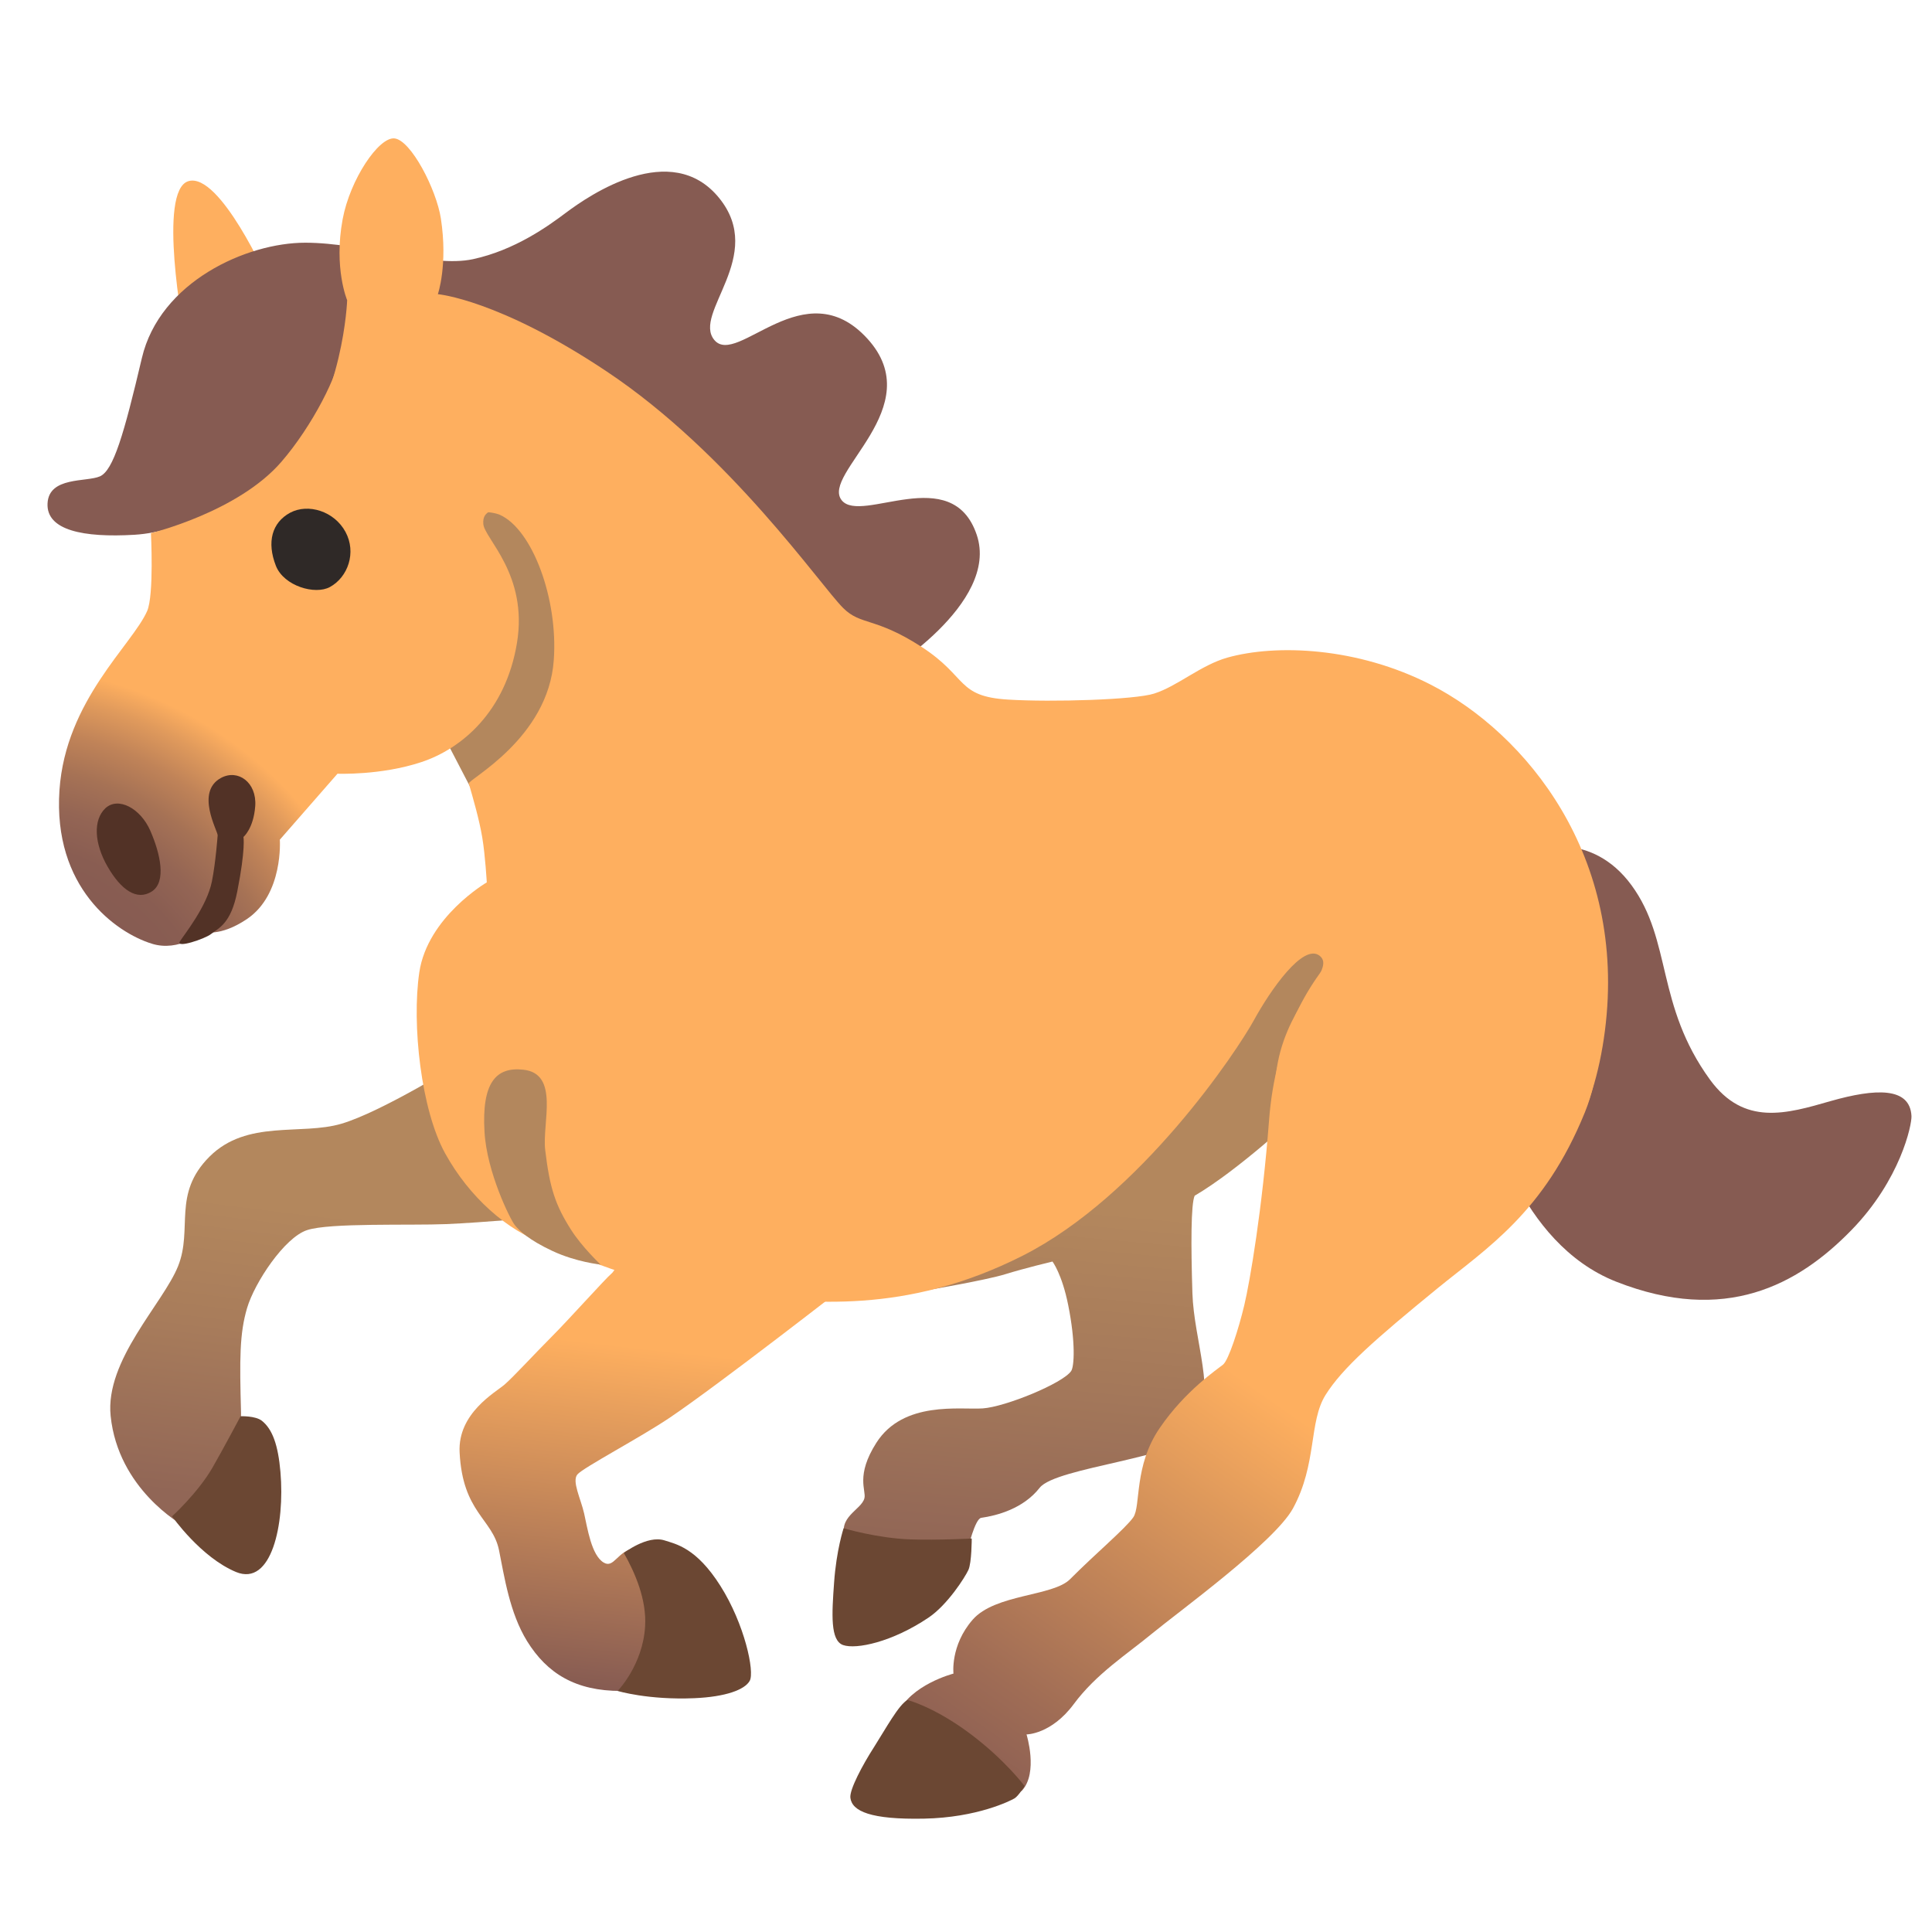
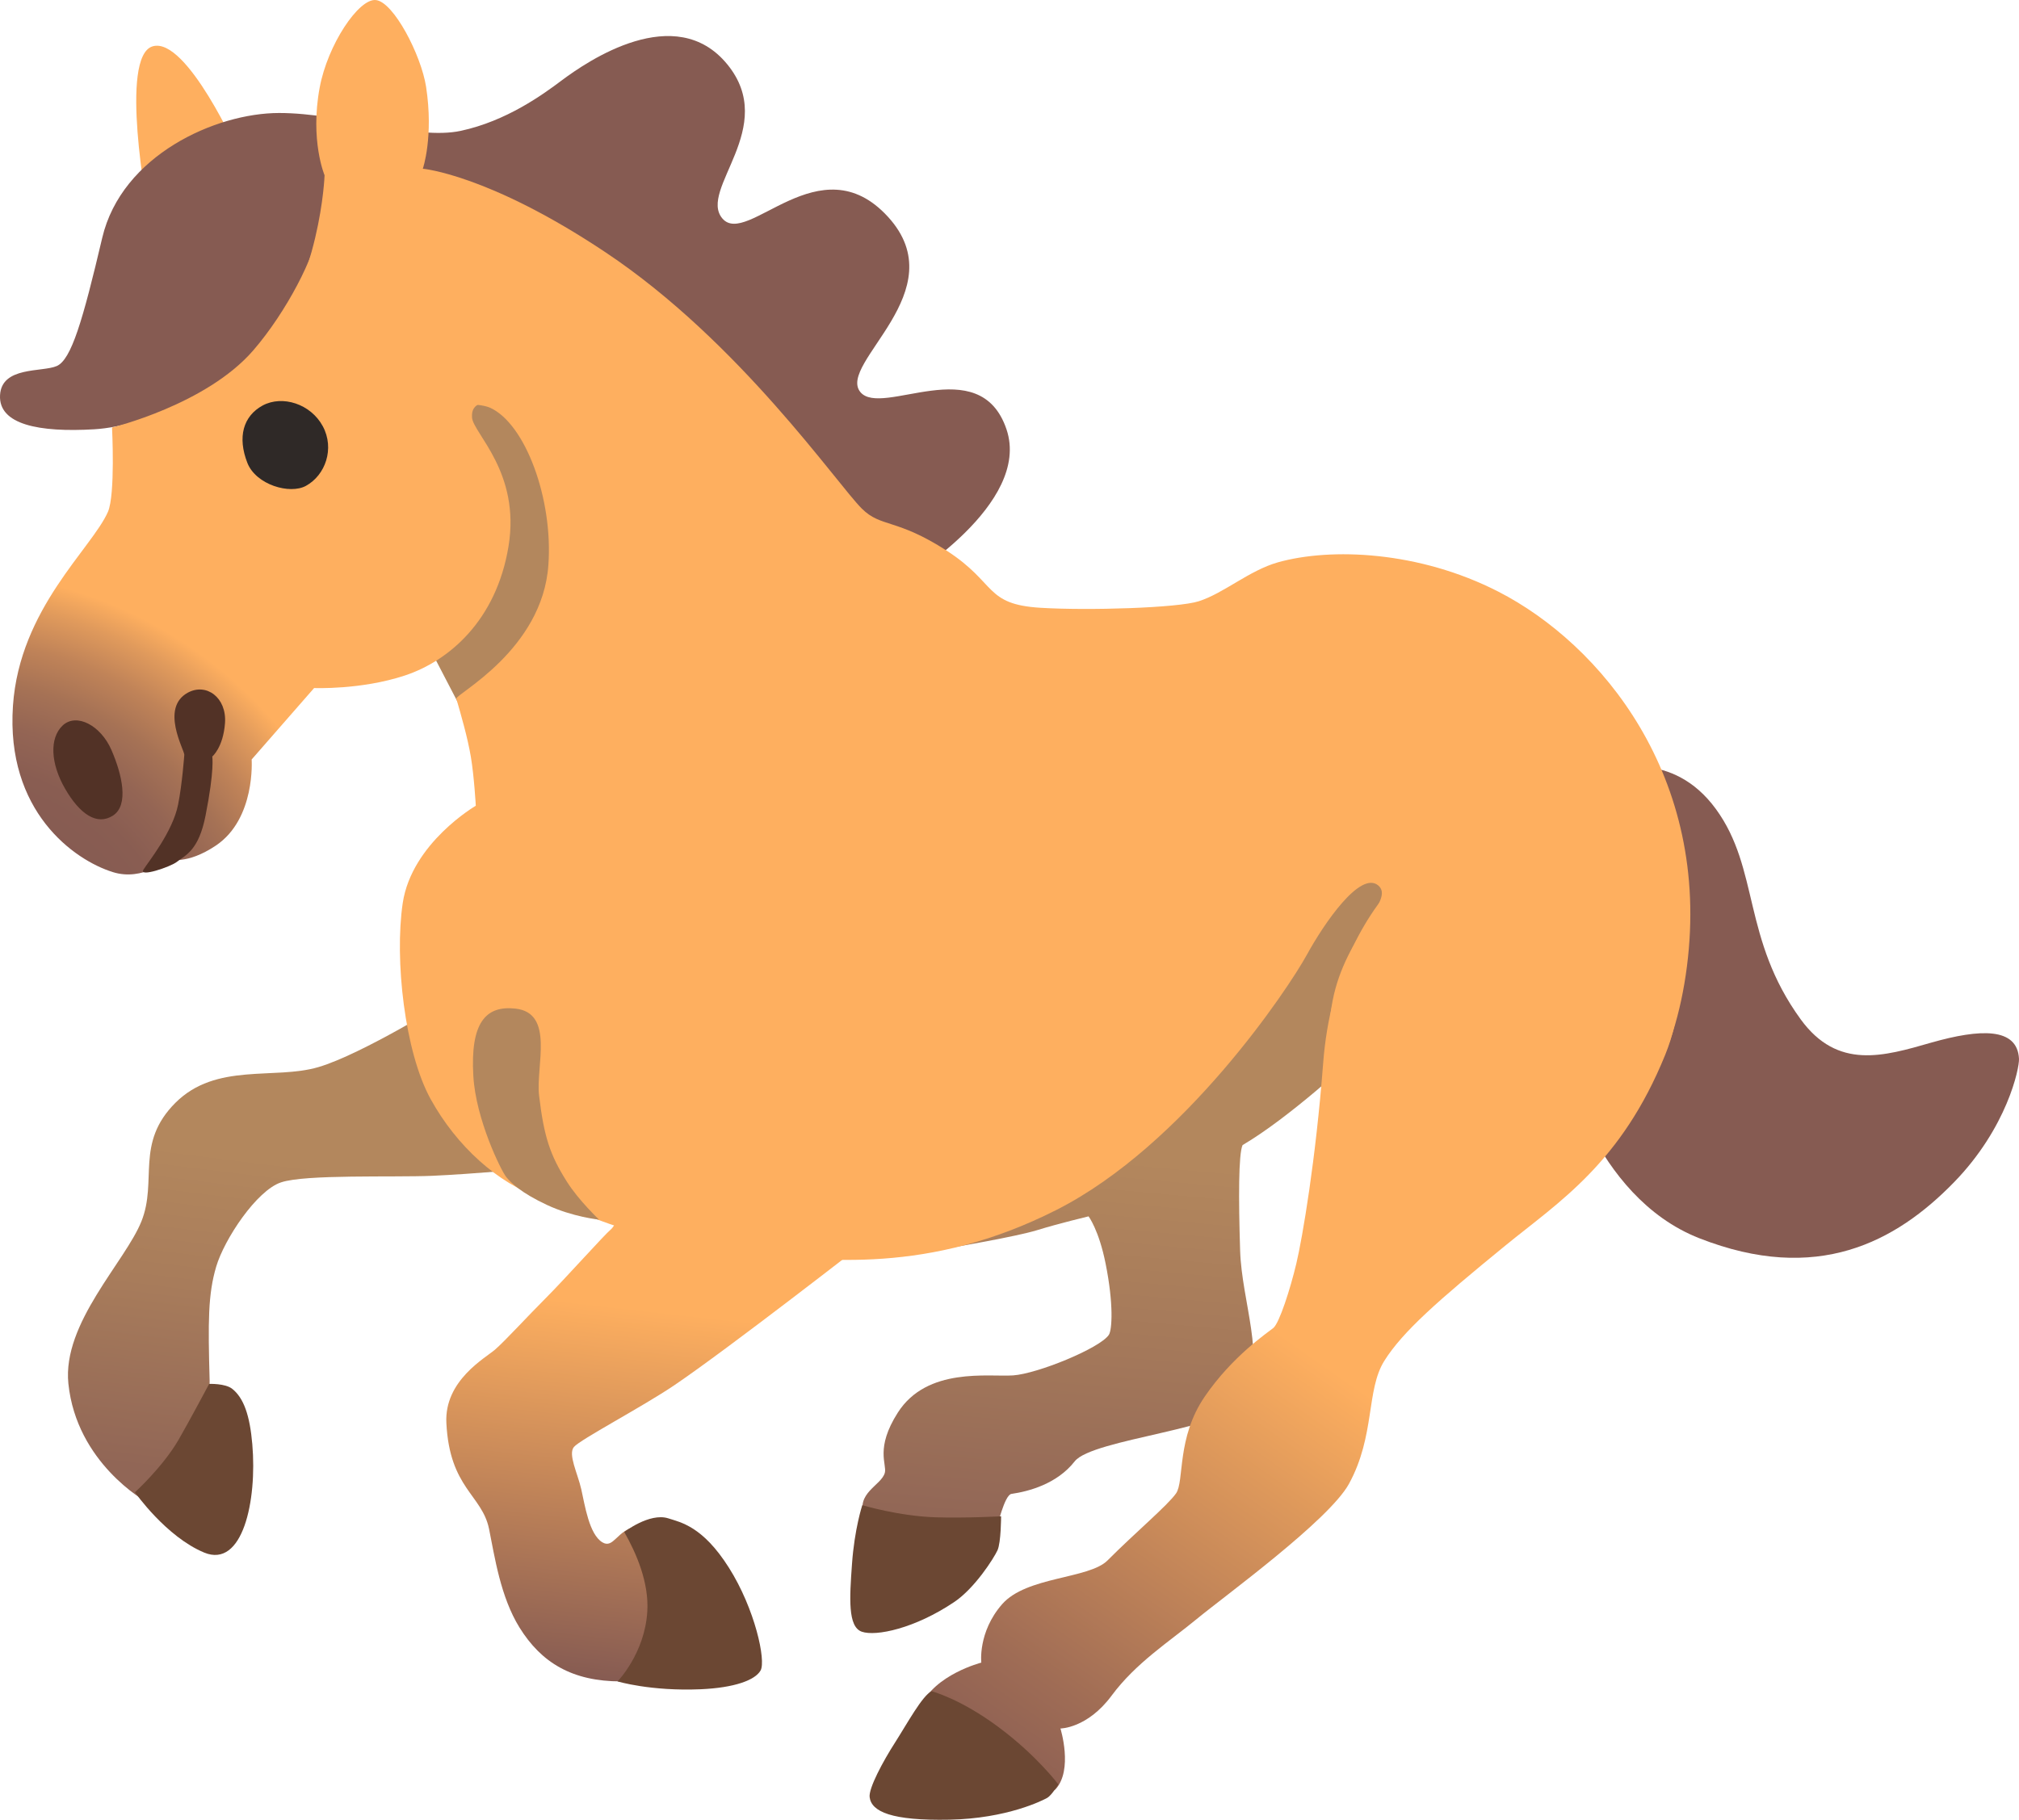
- <svg xmlns="http://www.w3.org/2000/svg" version="1.1" id="Layer_2" x="0px" y="0px" viewBox="0 0 128 128" style="enable-background:new 0 0 128 128;" xml:space="preserve">
-   <path style="fill:#FEAF5F;" d="M17.75,18.55c0,0-3.18-7.15-5.26-6.55s-0.3,10.03-0.3,10.03L17.75,18.55z" />
-   <path style="fill:#865B52;" d="M101.65,56.28c0,0,3.77-1.29,6.45,2.38c2.68,3.67,1.6,7.93,5.19,12.87c2.26,3.1,5.07,2.26,7.99,1.42  c2.99-0.85,5.26-0.94,5.36,0.99c0.03,0.58-0.73,4.22-3.97,7.55c-3.57,3.67-8.39,6.25-15.58,3.43c-6.58-2.58-8.42-11.17-8.42-11.17  L101.65,56.28z" />
-   <path style="fill:#865B52;" d="M58.46,44.66c0,0,7.8-4.65,6.25-9.23c-1.64-4.85-7.64-0.69-8.94-2.28  c-1.43-1.76,5.86-6.16,1.69-10.72s-8.61,1.9-10.13,0.1c-1.49-1.77,3.47-5.56,0.3-9.43s-8.54-0.2-10.13,0.99  c-1.17,0.88-3.38,2.48-6.16,3.08c-2.78,0.6-7.25-1.09-11.12-1.09s-9.63,2.58-10.82,7.64s-1.89,7.45-2.78,7.84s-3.38,0-3.47,1.79  s2.38,2.28,5.76,2.08s8.14-2.58,10.13-5.06s3.67-6.25,3.67-6.25L58.46,44.66z" />
-   <linearGradient id="SVGID_1_" gradientUnits="userSpaceOnUse" x1="23.86" y1="70.782" x2="19.916" y2="102.334">
-     <stop offset="0.306" style="stop-color:#B3875D" />
-     <stop offset="0.567" style="stop-color:#A87C5B" />
-     <stop offset="0.926" style="stop-color:#916656" />
+ <svg xmlns="http://www.w3.org/2000/svg" version="1.1" id="Layer_2" x="0px" y="0px" viewBox="0 0 400 360.598" xml:space="preserve" width="400" height="360.598">
+   <defs id="defs125" />
+   <path style="fill:#feaf5f;stroke-width:3.239" d="m 47.298,30.391 c 0,0 -10.3,-23.159 -17.037,-21.216 -6.737,1.943 -0.972,32.488 -0.972,32.488 z" id="path43" />
+   <path style="fill:#865b52;stroke-width:3.239" d="m 319.054,152.6 c 0,0 12.211,-4.178 20.892,7.709 8.681,11.887 5.182,25.686 16.811,41.686 7.32,10.041 16.422,7.32 25.88,4.599 9.685,-2.753 17.037,-3.045 17.361,3.207 0.097,1.879 -2.365,13.669 -12.859,24.455 -11.563,11.887 -27.176,20.244 -50.464,11.11 -21.313,-8.357 -27.273,-36.18 -27.273,-36.18 z" id="path45" />
+   <path style="fill:#865b52;stroke-width:3.239" d="m 179.159,114.962 c 0,0 25.265,-15.062 20.244,-29.896 -5.312,-15.709 -24.746,-2.235 -28.957,-7.385 -4.632,-5.701 18.981,-19.953 5.474,-34.723 -13.507,-14.77 -27.888,6.154 -32.812,0.324 -4.826,-5.733 11.239,-18.009 0.972,-30.544 -10.268,-12.535 -27.661,-0.648 -32.812,3.207 -3.79,2.85 -10.948,8.033 -19.953,9.976 -9.005,1.943 -23.483,-3.531 -36.018,-3.531 -12.535,0 -31.192,8.357 -35.046,24.746 -3.854,16.39 -6.122,24.131 -9.005,25.394 -2.883,1.263 -10.948,0 -11.239,5.798 -0.292,5.798 7.709,7.385 18.657,6.737 10.948,-0.648 26.366,-8.357 32.812,-16.39 6.446,-8.033 11.887,-20.244 11.887,-20.244 z" id="path47" />
+   <linearGradient id="SVGID_1_" gradientUnits="userSpaceOnUse" x1="23.86" y1="70.782" x2="19.916" y2="102.334" gradientTransform="matrix(3.239044,0,0,3.239044,-10.19527,-29.69366)">
+     <stop offset="0.306" style="stop-color:#B3875D" id="stop49" />
+     <stop offset="0.567" style="stop-color:#A87C5B" id="stop51" />
+     <stop offset="0.926" style="stop-color:#916656" id="stop53" />
  </linearGradient>
-   <path style="fill:url(#SVGID_1_);" d="M30.56,70.38c0,0-5.26,3.28-7.94,4.07c-2.68,0.79-6.25-0.3-8.74,2.18  c-2.48,2.48-1.09,4.77-2.08,7.25c-0.99,2.48-4.85,6.23-4.47,9.93c0.5,4.86,4.72,7.2,4.72,7.2s4.02-3.82,3.92-7.4s-0.1-5.26,0.4-6.95  s2.48-4.67,3.97-5.16c1.49-0.5,6.85-0.3,9.23-0.4s6.85-0.5,6.85-0.5L30.56,70.38z" />
-   <linearGradient id="SVGID_2_" gradientUnits="userSpaceOnUse" x1="76.399" y1="58.587" x2="72.263" y2="104.09">
-     <stop offset="0.476" style="stop-color:#B3875D" />
-     <stop offset="0.735" style="stop-color:#A4785A" />
-     <stop offset="0.985" style="stop-color:#916656" />
+   <path style="fill:url(#SVGID_1_);stroke-width:3.239" d="m 88.79,198.27 c 0,0 -17.037,10.624 -25.718,13.183 -8.681,2.559 -20.244,-0.972 -28.309,7.061 -8.033,8.033 -3.531,15.45 -6.737,23.483 -3.207,8.033 -15.709,20.179 -14.479,32.164 1.62,15.742 15.288,23.321 15.288,23.321 0,0 13.021,-12.373 12.697,-23.969 -0.324,-11.596 -0.324,-17.037 1.296,-22.511 1.62,-5.474 8.033,-15.126 12.859,-16.713 4.826,-1.62 22.187,-0.972 29.896,-1.296 7.709,-0.324 22.187,-1.62 22.187,-1.62 z" id="path56" />
+   <linearGradient id="SVGID_2_" gradientUnits="userSpaceOnUse" x1="76.399" y1="58.587" x2="72.263" y2="104.09" gradientTransform="matrix(3.239044,0,0,3.239044,-10.19527,-29.69366)">
+     <stop offset="0.476" style="stop-color:#B3875D" id="stop58" />
+     <stop offset="0.735" style="stop-color:#A4785A" id="stop60" />
+     <stop offset="0.985" style="stop-color:#916656" id="stop62" />
  </linearGradient>
-   <path style="fill:url(#SVGID_2_);" d="M87.05,59.56L62.63,80.8l-1.27,4.69c0,0,3.95-0.67,5.24-1.07c1.29-0.4,3.13-0.84,3.13-0.84  s0.63,0.83,1.04,2.88c0.5,2.48,0.4,4.07,0.2,4.37c-0.55,0.82-4.37,2.38-5.86,2.48s-5.26-0.53-7.05,2.28  c-1.39,2.18-0.66,3.15-0.79,3.67c-0.2,0.79-1.84,1.24-1.24,2.73s8.09,0.65,8.09,0.65s0.47-2.02,0.89-2.08  c1.04-0.15,2.78-0.6,3.87-1.99s9.53-1.99,10.42-3.77c1.29-2.58-0.2-5.96-0.3-9.13s-0.1-5.91,0.15-6.45c2.88-1.69,6.7-5.26,6.7-5.26  l6.85-12.01L87.05,59.56z" />
-   <polygon style="fill:#B3875D;" points="28.97,47.94 31.73,53.25 45.16,42.58 32.84,31.96 27.48,40.99 " />
-   <path style="fill:#FEAF5F;" d="M31.06,51.91c0.3,1.04,0.69,2.38,0.89,3.57c0.2,1.19,0.3,2.98,0.3,2.98s-3.92,2.28-4.47,5.96  c-0.51,3.45,0.12,9.11,1.71,11.99c1.59,2.88,4.1,5.14,6.7,6.03c2.82,0.97,6.24,2.85,12.81,3.43c4.57,0.4,10.92,1.29,18.76-2.68  c7.84-3.97,14.22-13.6,15.31-15.59s3.28-5.16,4.37-4.27c1.09,0.89-1.99,2.98-2.78,7.05c-0.79,4.07,0.26,8.97,6.06,10.72  c6.16,1.86,14.12-1.19,15.61-12.81s-5.29-19.73-11.54-22.93c-4.86-2.49-10.24-2.7-13.48-1.79c-1.76,0.5-3.3,1.89-4.84,2.38  c-1.26,0.41-6.75,0.58-9.68,0.4c-3.43-0.21-2.66-1.5-5.73-3.49c-3.08-1.99-4.02-1.41-5.19-2.57c-1.51-1.49-7.48-10.22-15.69-15.69  c-7.15-4.77-11.17-5.11-11.17-5.11s0.67-1.94,0.2-5.01c-0.3-1.94-1.99-5.21-3.08-5.31c-1.04-0.1-2.94,2.72-3.43,5.36  c-0.6,3.23,0.3,5.36,0.3,5.36s-0.22,6.55-3.95,11.02s11.91,2.23,14.07,3.2c2.16,0.97,3.86,5.58,3.57,9.61  C36.34,48.93,30.98,51.65,31.06,51.91z" />
-   <linearGradient id="SVGID_3_" gradientUnits="userSpaceOnUse" x1="41.299" y1="112.112" x2="45.998" y2="70.491">
-     <stop offset="0" style="stop-color:#865B52" />
-     <stop offset="0.545" style="stop-color:#FEAF5F" />
+   <path style="fill:url(#SVGID_2_);stroke-width:3.239" d="m 271.764,163.224 -79.097,68.797 -4.114,15.191 c 0,0 12.794,-2.17 16.973,-3.466 4.178,-1.296 10.138,-2.721 10.138,-2.721 0,0 2.041,2.688 3.369,9.328 1.62,8.033 1.296,13.183 0.648,14.155 -1.781,2.656 -14.155,7.709 -18.981,8.033 -4.826,0.324 -17.037,-1.717 -22.835,7.385 -4.502,7.061 -2.138,10.203 -2.559,11.887 -0.648,2.559 -5.96,4.016 -4.016,8.843 1.943,4.826 26.204,2.105 26.204,2.105 0,0 1.522,-6.543 2.883,-6.737 3.369,-0.486 9.005,-1.943 12.535,-6.446 3.531,-4.502 30.868,-6.446 33.751,-12.211 4.178,-8.357 -0.648,-19.305 -0.972,-29.572 -0.324,-10.268 -0.324,-19.143 0.486,-20.892 9.328,-5.474 21.702,-17.037 21.702,-17.037 l 22.187,-38.901 z" id="path65" />
+   <polygon style="fill:#b3875d" points="32.84,31.96 27.48,40.99 28.97,47.94 31.73,53.25 45.16,42.58 " id="polygon67" transform="matrix(3.239044,0,0,3.239044,-10.19527,-29.69366)" />
+   <path style="fill:#feaf5f;stroke-width:3.239" d="m 90.409,138.445 c 0.972,3.369 2.235,7.709 2.883,11.563 0.648,3.854 0.972,9.652 0.972,9.652 0,0 -12.697,7.385 -14.479,19.305 -1.652,11.175 0.389,29.508 5.539,38.836 5.15,9.328 13.28,16.649 21.702,19.531 9.134,3.142 20.212,9.231 41.492,11.11 14.802,1.296 35.37,4.178 60.764,-8.681 25.394,-12.859 46.059,-44.051 49.59,-50.497 3.531,-6.446 10.624,-16.713 14.155,-13.831 3.531,2.883 -6.446,9.652 -9.005,22.835 -2.559,13.183 0.842,29.054 19.629,34.723 19.953,6.025 45.735,-3.854 50.561,-41.492 4.826,-37.638 -17.135,-63.906 -37.379,-74.271 -15.742,-8.065 -33.168,-8.745 -43.662,-5.798 -5.701,1.62 -10.689,6.122 -15.677,7.709 -4.081,1.328 -21.864,1.879 -31.354,1.296 -11.11,-0.68 -8.616,-4.859 -18.56,-11.304 -9.976,-6.446 -13.021,-4.567 -16.811,-8.324 -4.891,-4.826 -24.228,-33.103 -50.821,-50.821 C 96.79,34.537 83.769,33.435 83.769,33.435 c 0,0 2.17,-6.284 0.648,-16.228 C 83.445,10.924 77.972,0.332 74.441,0.008 71.072,-0.316 64.918,8.819 63.331,17.37 c -1.943,10.462 0.972,17.361 0.972,17.361 0,0 -0.713,21.216 -12.794,35.694 -12.082,14.479 38.577,7.223 45.573,10.365 6.996,3.142 12.503,18.074 11.563,31.127 -1.134,16.875 -18.495,25.686 -18.236,26.528 z" id="path69" />
+   <linearGradient id="SVGID_3_" gradientUnits="userSpaceOnUse" x1="41.299" y1="112.112" x2="45.998" y2="70.491" gradientTransform="matrix(3.239044,0,0,3.239044,-10.19527,-29.69366)">
+     <stop offset="0" style="stop-color:#865B52" id="stop71" />
+     <stop offset="0.545" style="stop-color:#FEAF5F" id="stop73" />
  </linearGradient>
-   <path style="fill:url(#SVGID_3_);" d="M41.63,82.07c0,0-0.74,2.01-1.12,2.31c-0.37,0.3-2.83,3.05-3.95,4.17  c-1.12,1.12-2.53,2.66-3.13,3.18s-3.11,1.89-2.98,4.49c0.2,4,2.18,4.39,2.61,6.48c0.35,1.73,0.7,4.15,1.86,6.03  c1.34,2.16,3.23,3.3,6.21,3.3c2.98,0,4.74-5.98,4.74-5.98s-2.61-3.72-3.8-3.5c-1.19,0.22-1.39,1.39-2.08,0.97  c-0.81-0.49-1.07-2.28-1.29-3.25c-0.22-0.97-0.82-2.13-0.45-2.58c0.37-0.45,4.16-2.44,6.13-3.77c3.3-2.23,11.91-8.94,11.91-8.94  s5.97-15.45-5.88-13.55C40.22,73.06,41.63,82.07,41.63,82.07z" />
-   <linearGradient id="SVGID_4_" gradientUnits="userSpaceOnUse" x1="62.057" y1="118.415" x2="96.687" y2="68.959">
-     <stop offset="0" style="stop-color:#865B52" />
-     <stop offset="0.136" style="stop-color:#9F6C55" />
-     <stop offset="0.421" style="stop-color:#DD985B" />
-     <stop offset="0.56" style="stop-color:#FEAF5F" />
+   <path style="fill:url(#SVGID_3_);stroke-width:3.239" d="m 124.646,236.135 c 0,0 -2.397,6.51 -3.628,7.482 -1.198,0.972 -9.166,9.879 -12.794,13.507 -3.628,3.628 -8.195,8.616 -10.138,10.3 -1.943,1.684 -10.073,6.122 -9.652,14.543 0.648,12.956 7.061,14.219 8.454,20.989 1.134,5.604 2.267,13.442 6.025,19.531 4.34,6.996 10.462,10.689 20.114,10.689 9.652,0 15.353,-19.369 15.353,-19.369 0,0 -8.454,-12.049 -12.308,-11.337 -3.854,0.713 -4.502,4.502 -6.737,3.142 -2.624,-1.587 -3.466,-7.385 -4.178,-10.527 -0.713,-3.142 -2.656,-6.899 -1.458,-8.357 1.198,-1.458 13.474,-7.903 19.855,-12.211 10.689,-7.223 38.577,-28.957 38.577,-28.957 0,0 19.337,-50.043 -19.046,-43.889 -33.006,5.28 -28.439,34.463 -28.439,34.463 z" id="path76" />
+   <linearGradient id="SVGID_4_" gradientUnits="userSpaceOnUse" x1="62.057" y1="118.415" x2="96.687" y2="68.959" gradientTransform="matrix(3.239044,0,0,3.239044,-10.19527,-29.69366)">
+     <stop offset="0" style="stop-color:#865B52" id="stop78" />
+     <stop offset="0.136" style="stop-color:#9F6C55" id="stop80" />
+     <stop offset="0.421" style="stop-color:#DD985B" id="stop82" />
+     <stop offset="0.56" style="stop-color:#FEAF5F" id="stop84" />
  </linearGradient>
-   <path style="fill:url(#SVGID_4_);" d="M95.89,59.36c-2.92-0.49-10.97,3.8-11.81,14.84c-0.45,5.91-1.27,10.7-1.64,12.26  c-0.37,1.56-1.04,3.65-1.41,3.95c-0.37,0.3-2.5,1.72-4.19,4.19c-1.74,2.53-1.24,5.19-1.76,5.93s-2.51,2.41-4.19,4.1  c-1.14,1.14-4.96,0.97-6.45,2.68c-1.49,1.71-1.27,3.57-1.27,3.57s-2.88,0.74-3.7,2.68c-0.82,1.94,1.09,4.39,2.73,4.62  s5.17,0.81,5.51,0.45c1.09-1.19,0.3-3.72,0.3-3.72s1.64,0,3.13-2.01s3.5-3.28,5.21-4.69s8.09-6.04,9.31-8.27  c1.61-2.95,1.04-5.73,2.16-7.52c1.12-1.79,3.3-3.7,7.4-7.05c3.28-2.68,7.09-5.04,9.78-11.67C108.84,64.17,97.68,59.66,95.89,59.36z" />
-   <radialGradient id="SVGID_5_" cx="-0.117" cy="70.576" r="51.661" gradientUnits="userSpaceOnUse">
-     <stop offset="0.226" style="stop-color:#865B52" />
-     <stop offset="0.285" style="stop-color:#895D52" />
-     <stop offset="0.336" style="stop-color:#946554" />
-     <stop offset="0.385" style="stop-color:#A67255" />
-     <stop offset="0.432" style="stop-color:#C08358" />
-     <stop offset="0.477" style="stop-color:#E09A5C" />
-     <stop offset="0.512" style="stop-color:#FEAF5F" />
+   <path style="fill:url(#SVGID_4_);stroke-width:3.239" d="m 300.397,162.576 c -9.458,-1.587 -35.532,12.308 -38.253,48.067 -1.458,19.143 -4.114,34.658 -5.312,39.711 -1.198,5.053 -3.369,11.823 -4.567,12.794 -1.198,0.972 -8.098,5.571 -13.572,13.572 -5.636,8.195 -4.016,16.811 -5.701,19.208 -1.684,2.397 -8.13,7.806 -13.572,13.28 -3.693,3.693 -16.066,3.142 -20.892,8.681 -4.826,5.539 -4.114,11.563 -4.114,11.563 0,0 -9.328,2.397 -11.984,8.681 -2.656,6.284 3.531,14.219 8.843,14.964 5.312,0.745 16.746,2.624 17.847,1.458 3.531,-3.854 0.972,-12.049 0.972,-12.049 0,0 5.312,0 10.138,-6.51 4.826,-6.51 11.337,-10.624 16.875,-15.191 5.539,-4.567 26.204,-19.564 30.155,-26.787 5.215,-9.555 3.369,-18.56 6.996,-24.358 3.628,-5.798 10.689,-11.984 23.969,-22.835 10.624,-8.681 22.965,-16.325 31.678,-37.8 12.438,-30.868 -23.71,-45.476 -29.508,-46.448 z" id="path87" />
+   <radialGradient id="SVGID_5_" cx="-0.117" cy="70.576" r="51.661" gradientUnits="userSpaceOnUse" gradientTransform="matrix(3.239044,0,0,3.239044,-10.19527,-29.69366)">
+     <stop offset="0.226" style="stop-color:#865B52" id="stop89" />
+     <stop offset="0.285" style="stop-color:#895D52" id="stop91" />
+     <stop offset="0.336" style="stop-color:#946554" id="stop93" />
+     <stop offset="0.385" style="stop-color:#A67255" id="stop95" />
+     <stop offset="0.432" style="stop-color:#C08358" id="stop97" />
+     <stop offset="0.477" style="stop-color:#E09A5C" id="stop99" />
+     <stop offset="0.512" style="stop-color:#FEAF5F" id="stop101" />
  </radialGradient>
-   <path style="fill:url(#SVGID_5_);" d="M33.96,33.37c-1.19,0.45-2.01,0.37-1.94,1.34c0.07,0.97,2.98,3.35,2.23,7.89  s-3.65,7-6.33,7.89s-5.56,0.77-5.56,0.77l-3.82,4.37c0,0,0.25,3.62-2.18,5.26c-1.8,1.21-2.88,0.84-2.88,0.84s-1.6,1.37-3.43,0.79  c-2.38-0.74-6.55-3.72-6.11-10.18c0.41-5.94,4.82-9.61,5.81-11.86c0.46-1.06,0.25-5.16,0.25-5.16s5.76-1.39,8.64-4.72  c2.05-2.37,3.82-5.86,3.92-7.3c0.1-1.44,16.93,5.06,16.93,5.06L33.96,33.37z" />
-   <path style="fill:#2F2927;" d="M22.89,35.24c0.74,1.37,0.16,3-1.03,3.65c-0.98,0.54-3.05-0.06-3.58-1.4  c-0.62-1.58-0.26-2.87,0.94-3.52C20.42,33.33,22.15,33.87,22.89,35.24z" />
-   <path style="fill:#523226;" d="M6.98,53.55c-0.82,0.78-0.74,2.33,0.15,3.87s1.94,2.28,2.93,1.64s0.55-2.53-0.1-4.02  S7.83,52.76,6.98,53.55z" />
-   <path style="fill:#523226;" d="M14.42,55.34c0-0.3-1.49-2.87,0.22-3.8c1.13-0.61,2.38,0.3,2.27,1.86c-0.11,1.5-0.78,2.05-0.78,2.05  s0.15,0.78-0.41,3.61c-0.42,2.15-1.23,2.42-1.75,2.83c-0.39,0.31-2.35,0.97-2.05,0.48c0.3-0.48,1.79-2.31,2.12-3.98  C14.29,57.15,14.42,55.34,14.42,55.34z" />
-   <path style="fill:#6B4733;" d="M15.94,93.83c0,0-1.17,2.2-1.86,3.4c-0.97,1.68-2.68,3.23-2.68,3.23s1.9,2.72,4.24,3.69  c2.35,0.97,3.24-3.16,2.94-6.63c-0.15-1.75-0.52-2.83-1.23-3.39C16.92,93.79,15.94,93.83,15.94,93.83z" />
-   <path style="fill:#6B4733;" d="M41.33,102.89c0.74,1.29,1.52,3.1,1.41,4.86c-0.15,2.57-1.82,4.28-1.82,4.28s2.02,0.61,5.08,0.48  c2.08-0.09,3.34-0.56,3.67-1.15c0.34-0.6-0.34-3.76-1.94-6.29s-2.94-2.77-3.72-3.02C42.87,101.7,41.33,102.89,41.33,102.89z" />
-   <path style="fill:#6B4733;" d="M60.36,101.99c-2.23-0.07-4.47-0.74-4.47-0.74s-0.48,1.45-0.63,3.61c-0.15,2.08-0.26,3.83,0.6,4.13  c0.86,0.3,3.24-0.19,5.66-1.82c1.26-0.85,2.42-2.68,2.64-3.16c0.22-0.48,0.22-2.08,0.22-2.08S62.15,102.05,60.36,101.99z" />
-   <path style="fill:#6B4733;" d="M60.13,112.63c-0.56,0.26-1.49,1.97-2.23,3.13c-0.74,1.15-1.63,2.81-1.56,3.35  c0.11,0.89,1.34,1.45,4.88,1.38c3.54-0.07,5.73-1.19,5.99-1.34c0.26-0.15,0.67-0.82,0.67-0.82s-1.3-1.75-3.65-3.5  C61.88,113.08,60.13,112.63,60.13,112.63z" />
-   <path style="fill:#B3875D;" d="M39.79,83.78c0,0-1.24-1.17-1.96-2.31c-1.04-1.64-1.41-2.76-1.71-5.29  c-0.21-1.76,0.97-5.05-1.45-5.31c-1.82-0.2-2.76,0.87-2.57,4.12c0.15,2.67,1.71,5.81,2.01,6.18c0.3,0.37,0.91,0.97,2.49,1.71  S39.79,83.78,39.79,83.78z" />
+   <path style="fill:url(#SVGID_5_);stroke-width:3.239" d="m 99.803,78.393 c -3.854,1.458 -6.51,1.198 -6.284,4.34 0.227,3.142 9.652,10.851 7.223,25.556 -2.429,14.705 -11.823,22.673 -20.503,25.556 -8.681,2.883 -18.009,2.494 -18.009,2.494 l -12.373,14.155 c 0,0 0.81,11.725 -7.061,17.037 -5.83,3.919 -9.328,2.721 -9.328,2.721 0,0 -5.182,4.437 -11.11,2.559 C 14.648,170.414 1.141,160.762 2.567,139.838 3.895,120.598 18.179,108.711 21.385,101.423 c 1.49,-3.433 0.81,-16.713 0.81,-16.713 0,0 18.657,-4.502 27.985,-15.288 6.64,-7.677 12.373,-18.981 12.697,-23.645 0.324,-4.664 54.837,16.39 54.837,16.39 z" id="path104" />
+   <path style="fill:#2f2927;stroke-width:3.239" d="m 63.946,84.45 c 2.397,4.437 0.518,9.717 -3.336,11.823 -3.174,1.749 -9.879,-0.194 -11.596,-4.535 -2.008,-5.118 -0.842,-9.296 3.045,-11.401 3.887,-2.073 9.49,-0.324 11.887,4.114 z" id="path106" />
+   <path style="fill:#523226;stroke-width:3.239" d="m 12.413,143.757 c -2.656,2.526 -2.397,7.547 0.486,12.535 2.883,4.988 6.284,7.385 9.49,5.312 3.207,-2.073 1.781,-8.195 -0.324,-13.021 -2.105,-4.826 -6.899,-7.385 -9.652,-4.826 z" id="path108" />
+   <path style="fill:#523226;stroke-width:3.239" d="m 36.512,149.555 c 0,-0.972 -4.826,-9.296 0.713,-12.308 3.66,-1.976 7.709,0.972 7.353,6.025 -0.356,4.859 -2.526,6.64 -2.526,6.64 0,0 0.486,2.526 -1.328,11.693 -1.36,6.964 -3.984,7.838 -5.668,9.166 -1.263,1.004 -7.612,3.142 -6.64,1.555 0.972,-1.555 5.798,-7.482 6.867,-12.891 0.81,-4.016 1.231,-9.879 1.231,-9.879 z" id="path110" />
+   <path style="fill:#6b4733;stroke-width:3.239" d="m 41.435,274.226 c 0,0 -3.79,7.126 -6.025,11.013 -3.142,5.442 -8.681,10.462 -8.681,10.462 0,0 6.154,8.81 13.734,11.952 7.612,3.142 10.495,-10.235 9.523,-21.475 -0.486,-5.668 -1.684,-9.166 -3.984,-10.98 -1.393,-1.101 -4.567,-0.972 -4.567,-0.972 z" id="path112" />
+   <path style="fill:#6b4733;stroke-width:3.239" d="m 123.674,303.572 c 2.397,4.178 4.923,10.041 4.567,15.742 -0.486,8.324 -5.895,13.863 -5.895,13.863 0,0 6.543,1.976 16.454,1.555 6.737,-0.292 10.818,-1.814 11.887,-3.725 1.101,-1.943 -1.101,-12.179 -6.284,-20.374 -5.182,-8.195 -9.523,-8.972 -12.049,-9.782 -3.693,-1.134 -8.681,2.721 -8.681,2.721 z" id="path114" />
+   <path style="fill:#6b4733;stroke-width:3.239" d="m 185.313,300.656 c -7.223,-0.227 -14.479,-2.397 -14.479,-2.397 0,0 -1.555,4.697 -2.041,11.693 -0.486,6.737 -0.842,12.406 1.943,13.377 2.786,0.972 10.495,-0.615 18.333,-5.895 4.081,-2.753 7.838,-8.681 8.551,-10.235 0.713,-1.555 0.713,-6.737 0.713,-6.737 0,0 -7.223,0.389 -13.021,0.194 z" id="path116" />
+   <path style="fill:#6b4733;stroke-width:3.239" d="m 184.568,335.12 c -1.814,0.842 -4.826,6.381 -7.223,10.138 -2.397,3.725 -5.28,9.102 -5.053,10.851 0.356,2.883 4.34,4.697 15.807,4.47 11.466,-0.227 18.56,-3.854 19.402,-4.34 0.842,-0.486 2.17,-2.656 2.17,-2.656 0,0 -4.211,-5.668 -11.823,-11.337 -7.612,-5.668 -13.28,-7.126 -13.28,-7.126 z" id="path118" />
+   <path style="fill:#b3875d;stroke-width:3.239" d="m 118.686,241.673 c 0,0 -4.016,-3.79 -6.349,-7.482 -3.369,-5.312 -4.567,-8.94 -5.539,-17.135 -0.68,-5.701 3.142,-16.357 -4.697,-17.199 -5.895,-0.648 -8.94,2.818 -8.324,13.345 0.486,8.648 5.539,18.819 6.51,20.017 0.972,1.198 2.948,3.142 8.065,5.539 5.118,2.397 10.333,2.915 10.333,2.915 z" id="path120" />
</svg>
